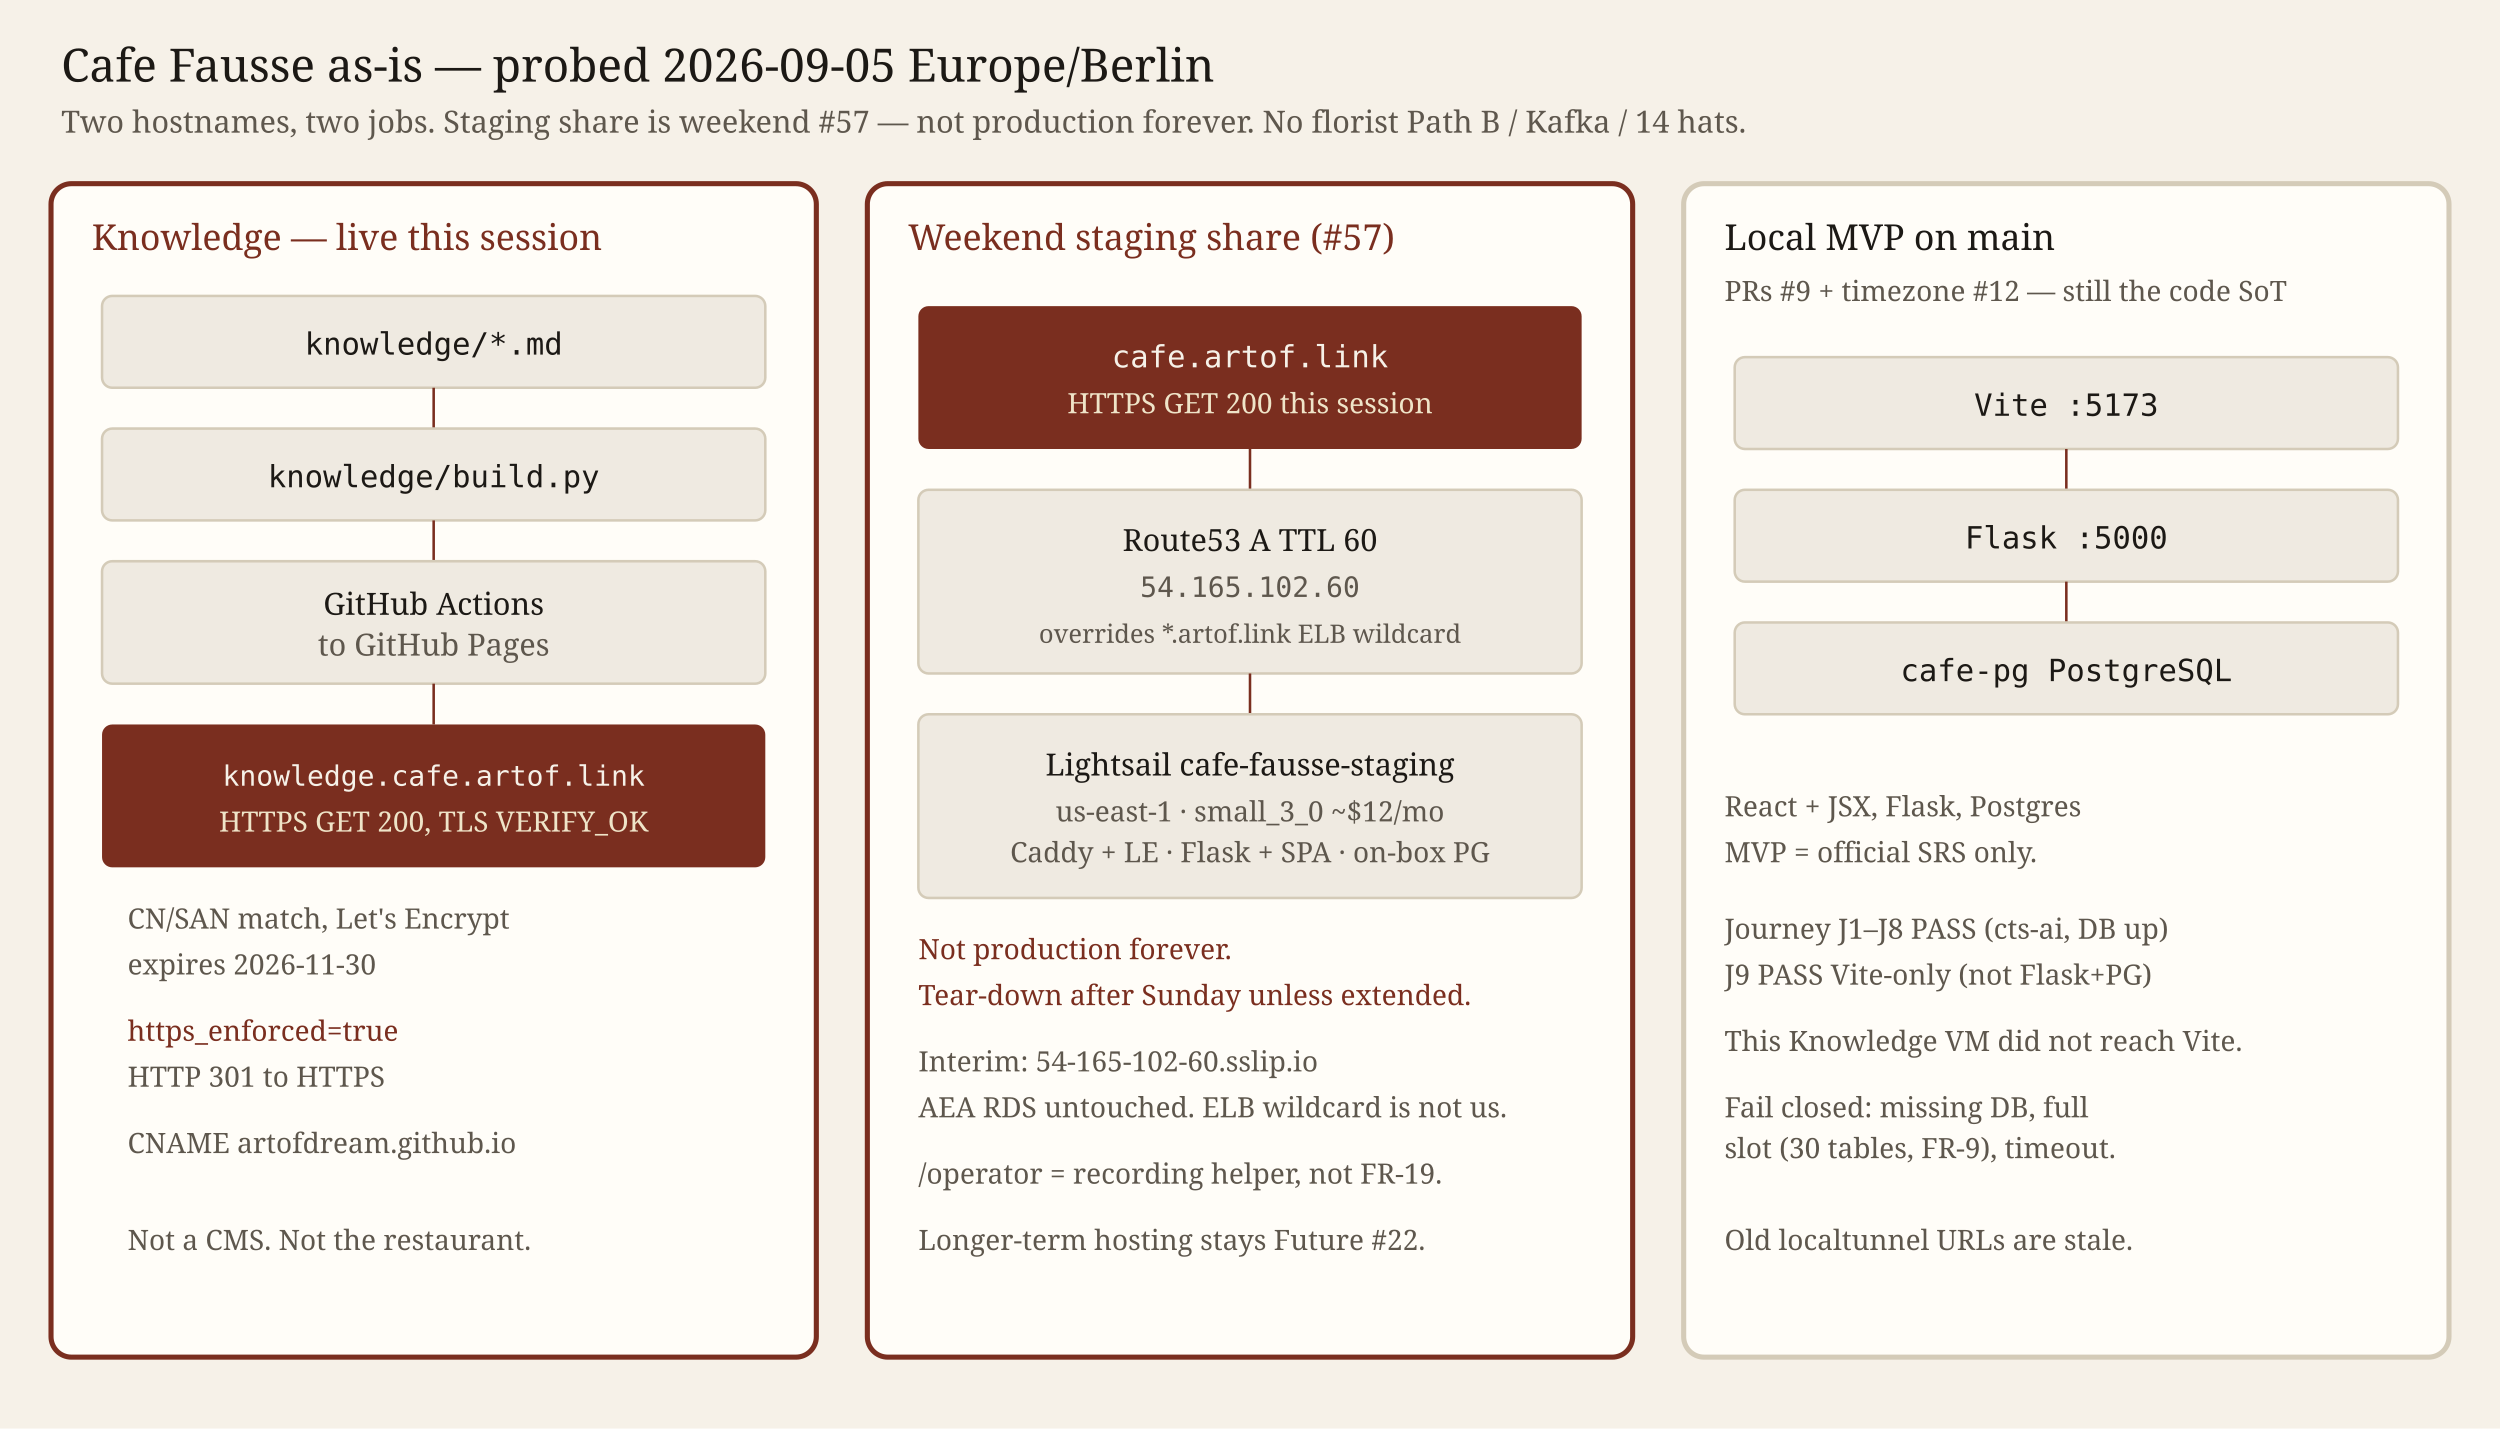
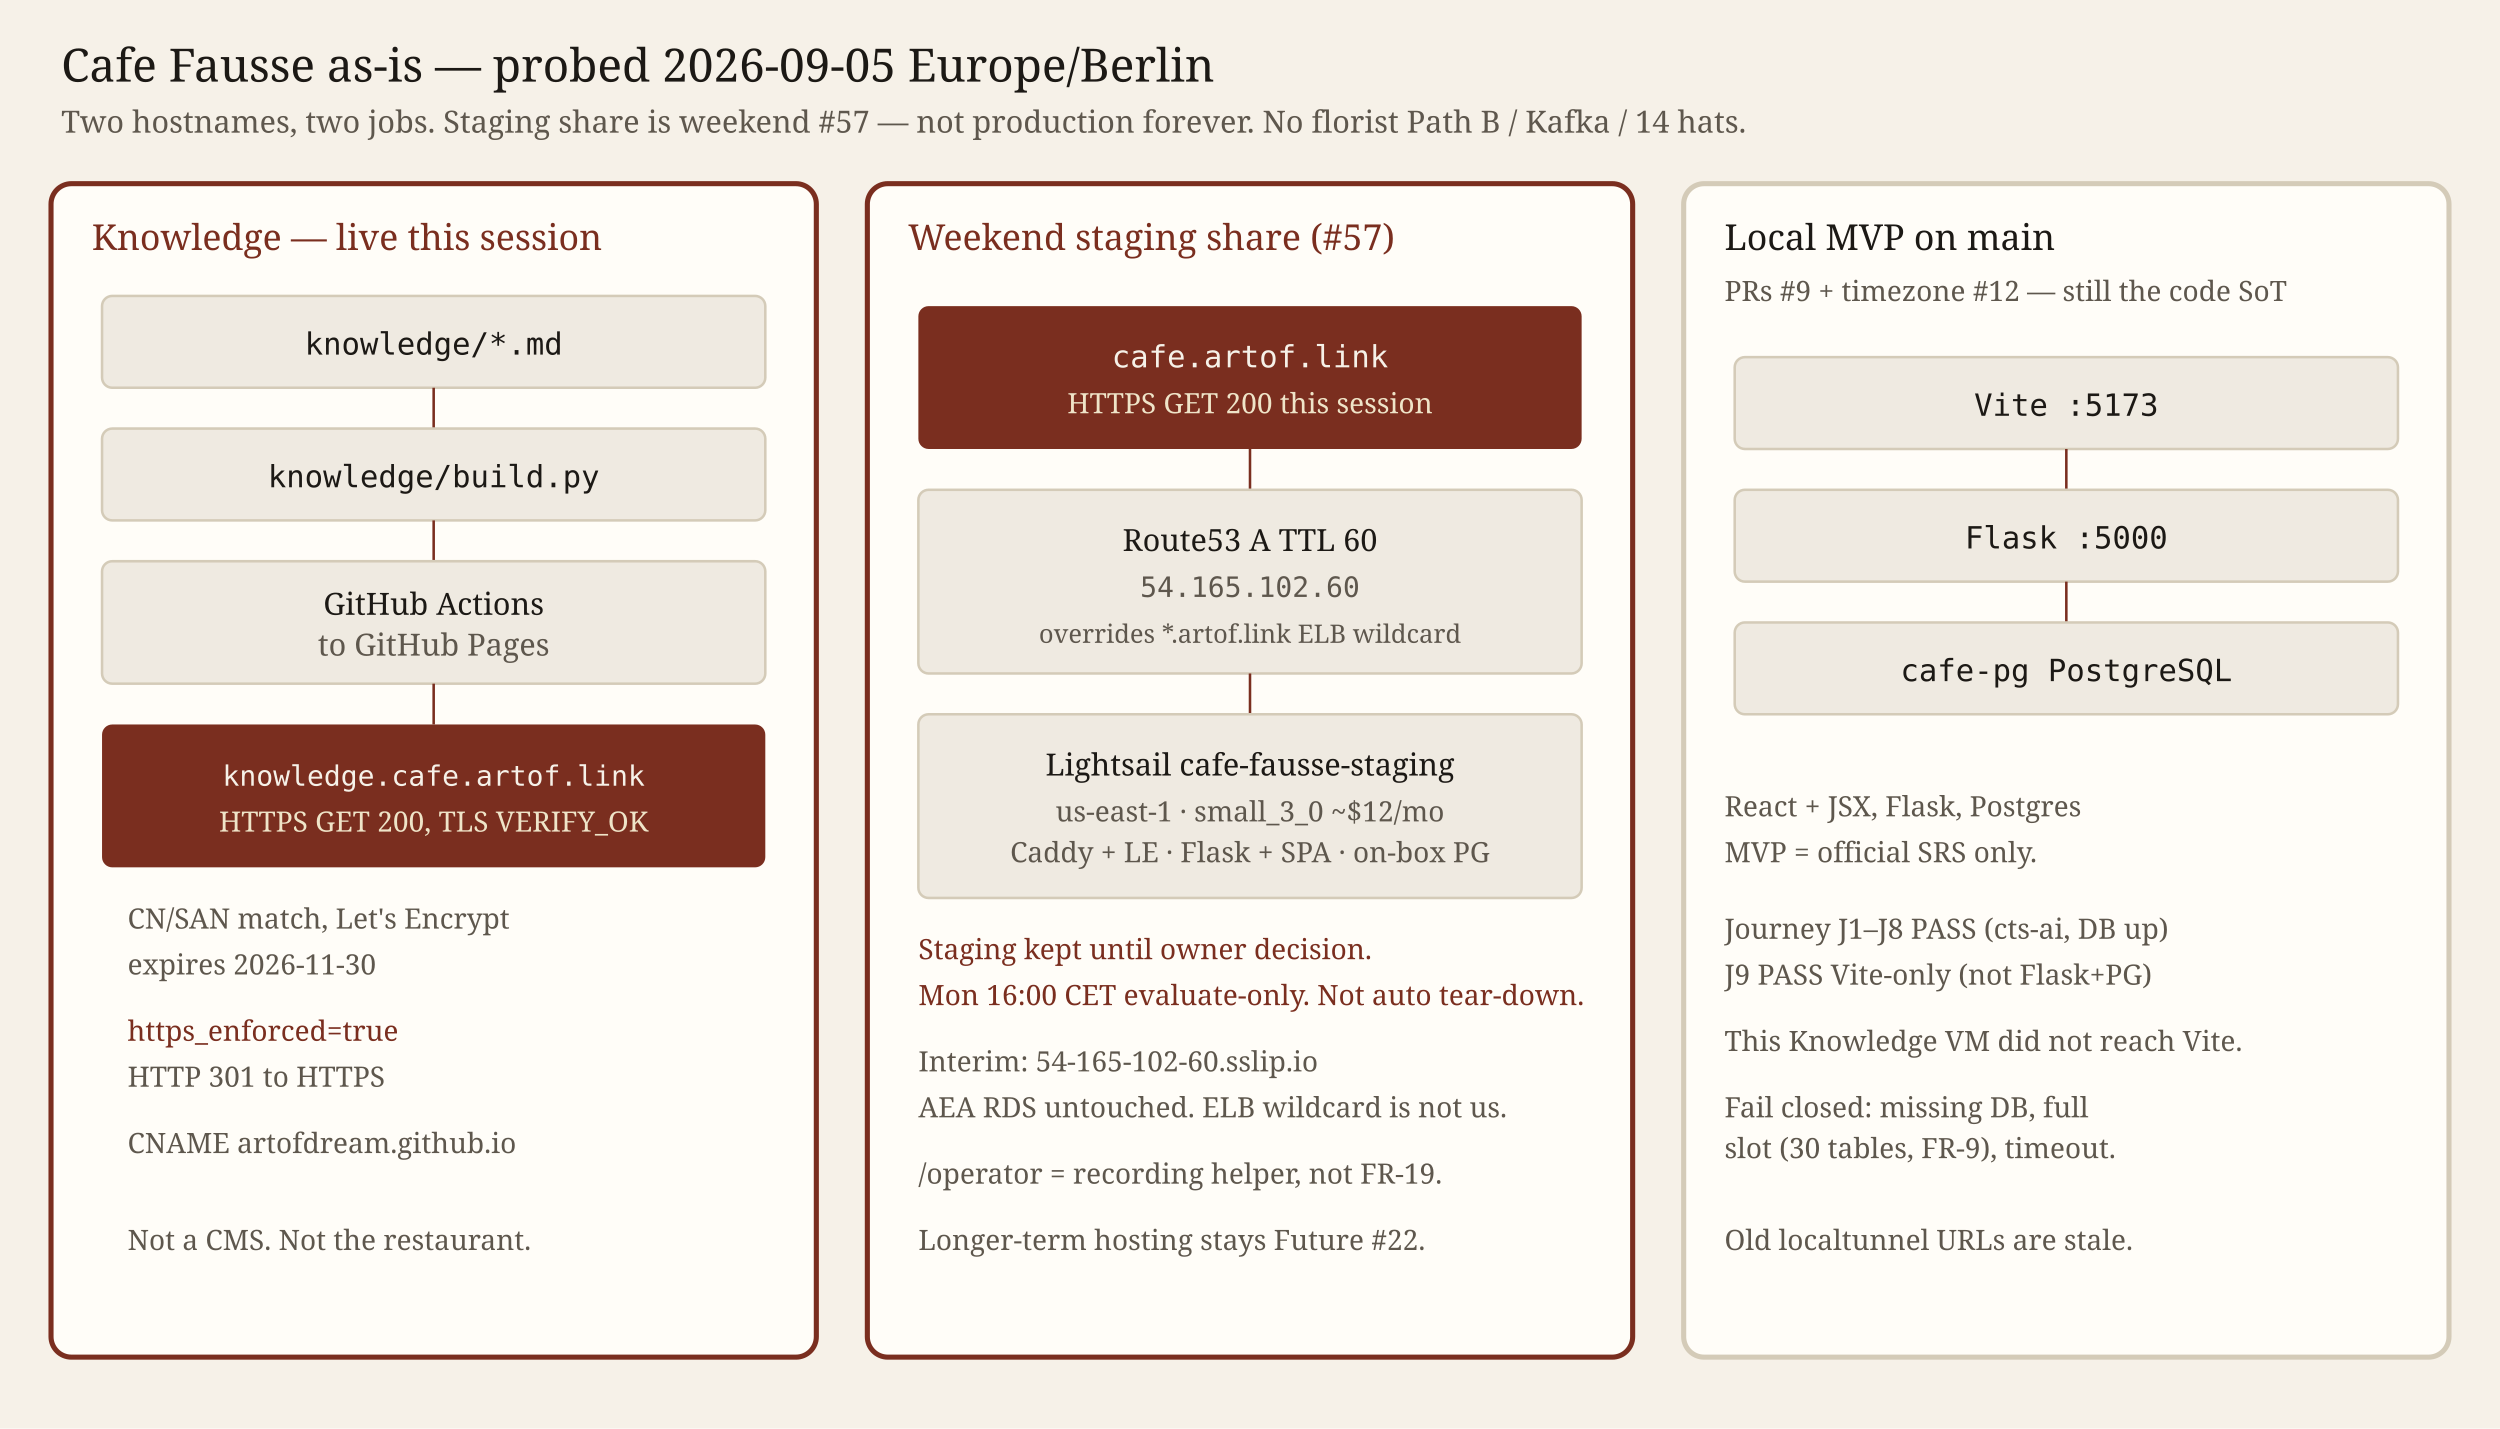
<svg xmlns="http://www.w3.org/2000/svg" viewBox="0 0 980 560" role="img" aria-labelledby="t1 d1">
  <rect width="980" height="560" fill="#f6f1e8" />
  <text x="24" y="32" font-family="Georgia, serif" font-size="18" fill="#1c1915">Cafe Fausse as-is — probed 2026-09-05 Europe/Berlin</text>
  <text x="24" y="52" font-family="Georgia, serif" font-size="12" fill="#5e574d">Two hostnames, two jobs. Staging share is weekend #57 — not production forever. No florist Path B / Kafka / 14 hats.</text>
  <rect x="20" y="72" width="300" height="460" rx="8" fill="#fffdf8" stroke="#7a2e1f" stroke-width="2" />
  <text x="36" y="98" font-family="Georgia, serif" font-size="14" fill="#7a2e1f">Knowledge — live this session</text>
  <rect x="40" y="116" width="260" height="36" rx="4" fill="#efeae1" stroke="#d4cbb8" />
  <text x="170" y="139" text-anchor="middle" font-family="ui-monospace, monospace" font-size="12" fill="#1c1915">knowledge/*.md</text>
  <line x1="170" y1="152" x2="170" y2="168" stroke="#7a2e1f" />
  <rect x="40" y="168" width="260" height="36" rx="4" fill="#efeae1" stroke="#d4cbb8" />
  <text x="170" y="191" text-anchor="middle" font-family="ui-monospace, monospace" font-size="12" fill="#1c1915">knowledge/build.py</text>
  <line x1="170" y1="204" x2="170" y2="220" stroke="#7a2e1f" />
  <rect x="40" y="220" width="260" height="48" rx="4" fill="#efeae1" stroke="#d4cbb8" />
  <text x="170" y="241" text-anchor="middle" font-family="Georgia, serif" font-size="12" fill="#1c1915">GitHub Actions</text>
  <text x="170" y="257" text-anchor="middle" font-family="Georgia, serif" font-size="12" fill="#5e574d">to GitHub Pages</text>
  <line x1="170" y1="268" x2="170" y2="284" stroke="#7a2e1f" />
  <rect x="40" y="284" width="260" height="56" rx="4" fill="#7a2e1f" />
  <text x="170" y="308" text-anchor="middle" font-family="ui-monospace, monospace" font-size="11" fill="#f6f1e8">knowledge.cafe.artof.link</text>
  <text x="170" y="326" text-anchor="middle" font-family="Georgia, serif" font-size="11" fill="#efe4c8">HTTPS GET 200, TLS VERIFY_OK</text>
  <text x="50" y="364" font-family="Georgia, serif" font-size="11" fill="#5e574d">CN/SAN match, Let's Encrypt</text>
  <text x="50" y="382" font-family="Georgia, serif" font-size="11" fill="#5e574d">expires 2026-11-30</text>
  <text x="50" y="408" font-family="Georgia, serif" font-size="11" fill="#7a2e1f">https_enforced=true</text>
  <text x="50" y="426" font-family="Georgia, serif" font-size="11" fill="#5e574d">HTTP 301 to HTTPS</text>
  <text x="50" y="452" font-family="Georgia, serif" font-size="11" fill="#5e574d">CNAME artofdream.github.io</text>
  <text x="50" y="490" font-family="Georgia, serif" font-size="11" fill="#5e574d">Not a CMS. Not the restaurant.</text>
  <rect x="340" y="72" width="300" height="460" rx="8" fill="#fffdf8" stroke="#7a2e1f" stroke-width="2" />
  <text x="356" y="98" font-family="Georgia, serif" font-size="14" fill="#7a2e1f">Weekend staging share (#57)</text>
  <rect x="360" y="120" width="260" height="56" rx="4" fill="#7a2e1f" />
  <text x="490" y="144" text-anchor="middle" font-family="ui-monospace, monospace" font-size="12" fill="#f6f1e8">cafe.artof.link</text>
  <text x="490" y="162" text-anchor="middle" font-family="Georgia, serif" font-size="11" fill="#efe4c8">HTTPS GET 200 this session</text>
  <line x1="490" y1="176" x2="490" y2="192" stroke="#7a2e1f" />
  <rect x="360" y="192" width="260" height="72" rx="4" fill="#efeae1" stroke="#d4cbb8" />
  <text x="490" y="216" text-anchor="middle" font-family="Georgia, serif" font-size="12" fill="#1c1915">Route53 A TTL 60</text>
  <text x="490" y="234" text-anchor="middle" font-family="ui-monospace, monospace" font-size="11" fill="#5e574d">54.165.102.60</text>
  <text x="490" y="252" text-anchor="middle" font-family="Georgia, serif" font-size="10" fill="#5e574d">overrides *.artof.link ELB wildcard</text>
  <line x1="490" y1="264" x2="490" y2="280" stroke="#7a2e1f" />
  <rect x="360" y="280" width="260" height="72" rx="4" fill="#efeae1" stroke="#d4cbb8" />
  <text x="490" y="304" text-anchor="middle" font-family="Georgia, serif" font-size="12" fill="#1c1915">Lightsail cafe-fausse-staging</text>
  <text x="490" y="322" text-anchor="middle" font-family="Georgia, serif" font-size="11" fill="#5e574d">us-east-1 · small_3_0 ~$12/mo</text>
  <text x="490" y="338" text-anchor="middle" font-family="Georgia, serif" font-size="11" fill="#5e574d">Caddy + LE · Flask + SPA · on-box PG</text>
-   <text x="360" y="376" font-family="Georgia, serif" font-size="11" fill="#7a2e1f">Not production forever.</text>
-   <text x="360" y="394" font-family="Georgia, serif" font-size="11" fill="#7a2e1f">Tear-down after Sunday unless extended.</text>
+   <text x="360" y="376" font-family="Georgia, serif" font-size="11" fill="#7a2e1f">Staging kept until owner decision.</text>
+   <text x="360" y="394" font-family="Georgia, serif" font-size="11" fill="#7a2e1f">Mon 16:00 CET evaluate-only. Not auto tear-down.</text>
  <text x="360" y="420" font-family="Georgia, serif" font-size="11" fill="#5e574d">Interim: 54-165-102-60.sslip.io</text>
  <text x="360" y="438" font-family="Georgia, serif" font-size="11" fill="#5e574d">AEA RDS untouched. ELB wildcard is not us.</text>
  <text x="360" y="464" font-family="Georgia, serif" font-size="11" fill="#5e574d">/operator = recording helper, not FR-19.</text>
  <text x="360" y="490" font-family="Georgia, serif" font-size="11" fill="#5e574d">Longer-term hosting stays Future #22.</text>
  <rect x="660" y="72" width="300" height="460" rx="8" fill="#fffdf8" stroke="#d4cbb8" stroke-width="2" />
  <text x="676" y="98" font-family="Georgia, serif" font-size="14" fill="#1c1915">Local MVP on main</text>
  <text x="676" y="118" font-family="Georgia, serif" font-size="11" fill="#5e574d">PRs #9 + timezone #12 — still the code SoT</text>
  <rect x="680" y="140" width="260" height="36" rx="4" fill="#efeae1" stroke="#d4cbb8" />
  <text x="810" y="163" text-anchor="middle" font-family="ui-monospace, monospace" font-size="12" fill="#1c1915">Vite :5173</text>
  <line x1="810" y1="176" x2="810" y2="192" stroke="#7a2e1f" />
  <rect x="680" y="192" width="260" height="36" rx="4" fill="#efeae1" stroke="#d4cbb8" />
  <text x="810" y="215" text-anchor="middle" font-family="ui-monospace, monospace" font-size="12" fill="#1c1915">Flask :5000</text>
  <line x1="810" y1="228" x2="810" y2="244" stroke="#7a2e1f" />
  <rect x="680" y="244" width="260" height="36" rx="4" fill="#efeae1" stroke="#d4cbb8" />
  <text x="810" y="267" text-anchor="middle" font-family="ui-monospace, monospace" font-size="12" fill="#1c1915">cafe-pg PostgreSQL</text>
  <text x="676" y="320" font-family="Georgia, serif" font-size="11" fill="#5e574d">React + JSX, Flask, Postgres</text>
  <text x="676" y="338" font-family="Georgia, serif" font-size="11" fill="#5e574d">MVP = official SRS only.</text>
  <text x="676" y="368" font-family="Georgia, serif" font-size="11" fill="#5e574d">Journey J1–J8 PASS (cts-ai, DB up)</text>
  <text x="676" y="386" font-family="Georgia, serif" font-size="11" fill="#5e574d">J9 PASS Vite-only (not Flask+PG)</text>
  <text x="676" y="412" font-family="Georgia, serif" font-size="11" fill="#5e574d">This Knowledge VM did not reach Vite.</text>
  <text x="676" y="438" font-family="Georgia, serif" font-size="11" fill="#5e574d">Fail closed: missing DB, full</text>
  <text x="676" y="454" font-family="Georgia, serif" font-size="11" fill="#5e574d">slot (30 tables, FR-9), timeout.</text>
  <text x="676" y="490" font-family="Georgia, serif" font-size="11" fill="#5e574d">Old localtunnel URLs are stale.</text>
</svg>
